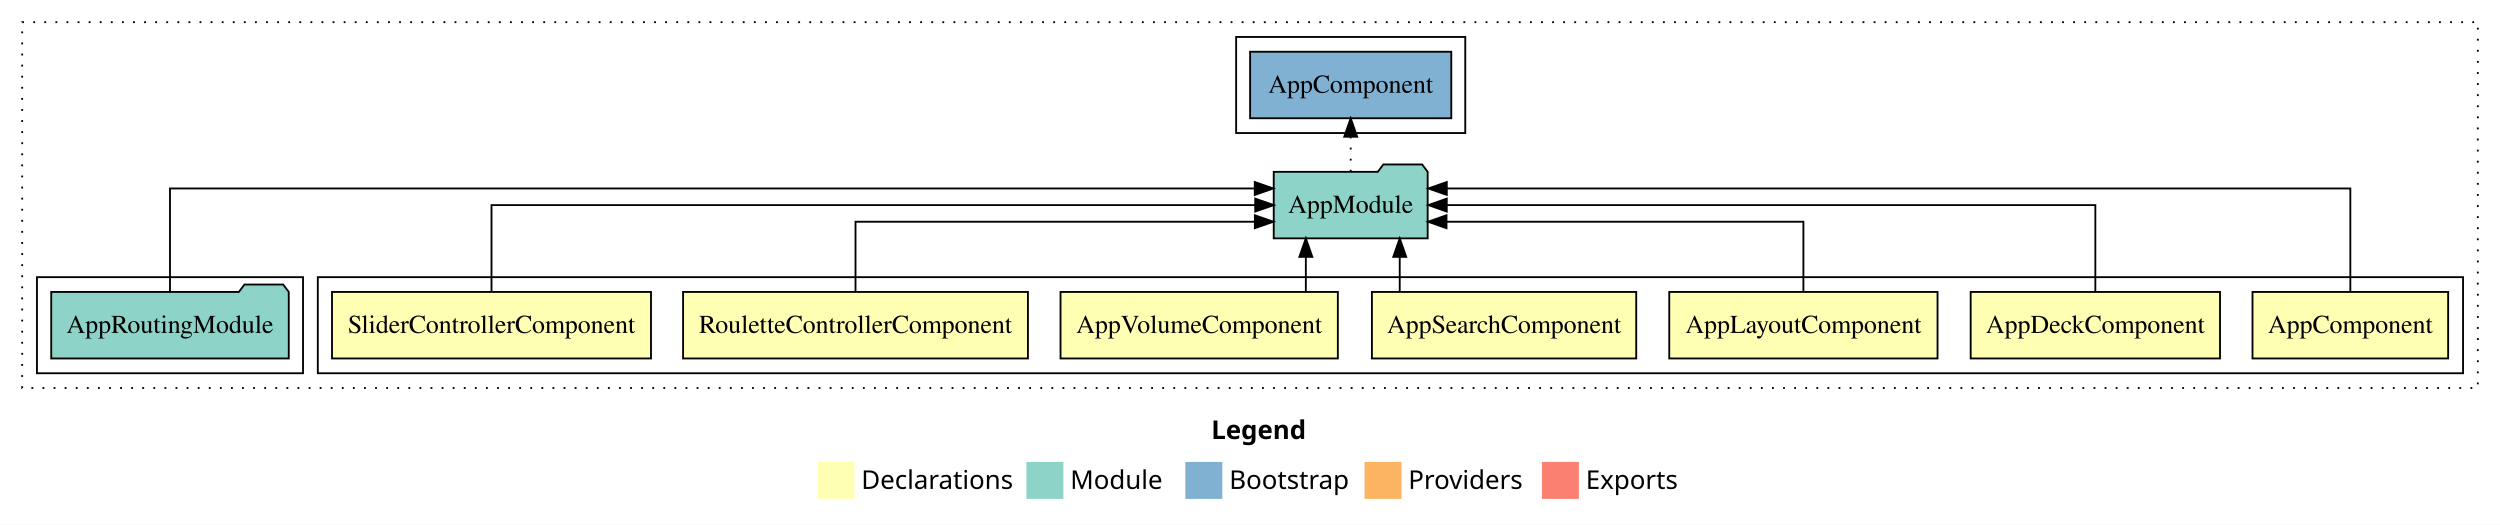
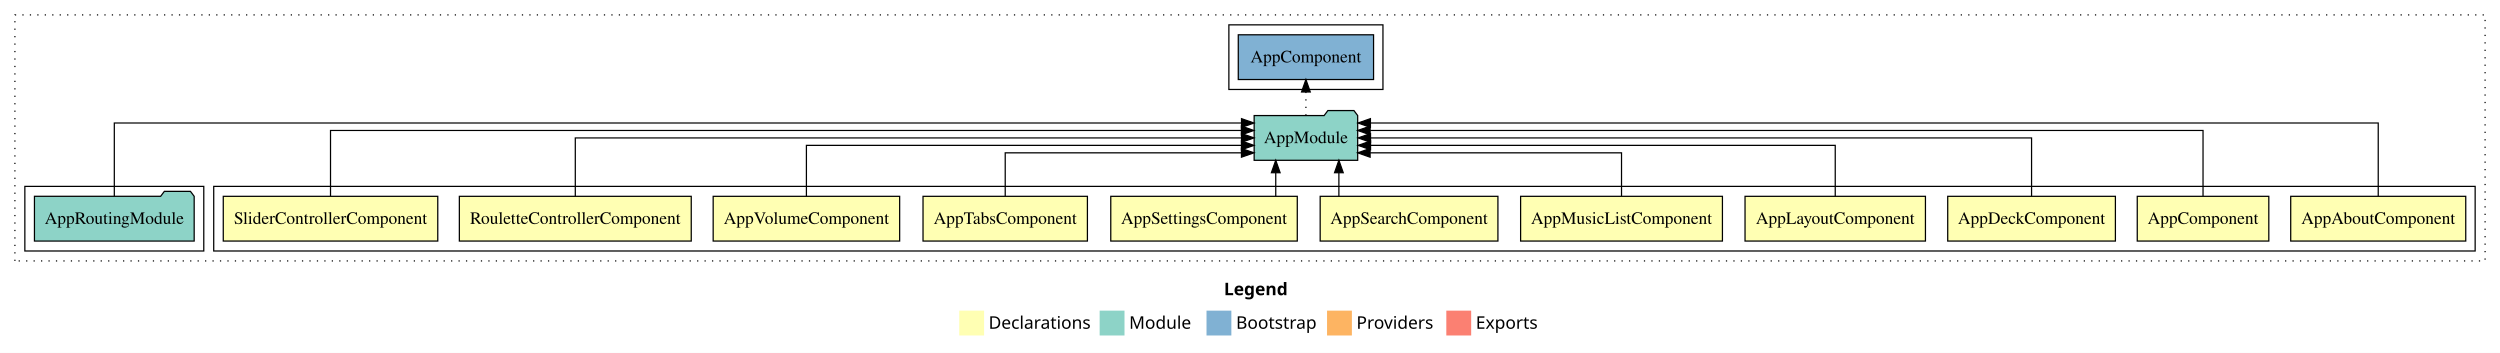
- <svg xmlns="http://www.w3.org/2000/svg" width="1353pt" height="284pt" viewBox="0.00 0.00 1353.00 284.00">
+ <svg xmlns="http://www.w3.org/2000/svg" width="2012pt" height="284pt" viewBox="0.00 0.00 2012.00 284.00">
  <g id="graph0" class="graph" transform="scale(1 1) rotate(0) translate(4 280)">
-     <polygon fill="#ffffff" stroke="transparent" points="-4,4 -4,-280 1349,-280 1349,4 -4,4" />
-     <text text-anchor="start" x="651.509" y="-42.4" font-family="sans-serif" font-weight="bold" font-size="14.00" fill="#000000">Legend</text>
-     <polygon fill="#ffffb3" stroke="transparent" points="438.5,-10 438.5,-30 458.5,-30 458.5,-10 438.5,-10" />
-     <text text-anchor="start" x="462.129" y="-15.4" font-family="sans-serif" font-size="14.00" fill="#000000">  Declarations</text>
-     <polygon fill="#8dd3c7" stroke="transparent" points="551.5,-10 551.5,-30 571.5,-30 571.5,-10 551.5,-10" />
-     <text text-anchor="start" x="575.225" y="-15.4" font-family="sans-serif" font-size="14.00" fill="#000000">  Module</text>
-     <polygon fill="#80b1d3" stroke="transparent" points="637.5,-10 637.5,-30 657.5,-30 657.5,-10 637.5,-10" />
-     <text text-anchor="start" x="661.281" y="-15.4" font-family="sans-serif" font-size="14.00" fill="#000000">  Bootstrap</text>
-     <polygon fill="#fdb462" stroke="transparent" points="734.5,-10 734.5,-30 754.5,-30 754.5,-10 734.5,-10" />
-     <text text-anchor="start" x="758.173" y="-15.4" font-family="sans-serif" font-size="14.00" fill="#000000">  Providers</text>
-     <polygon fill="#fb8072" stroke="transparent" points="830.5,-10 830.5,-30 850.5,-30 850.5,-10 830.5,-10" />
-     <text text-anchor="start" x="854.226" y="-15.4" font-family="sans-serif" font-size="14.00" fill="#000000">  Exports</text>
+     <polygon fill="#ffffff" stroke="transparent" points="-4,4 -4,-280 2008,-280 2008,4 -4,4" />
+     <text text-anchor="start" x="981.009" y="-42.4" font-family="sans-serif" font-weight="bold" font-size="14.00" fill="#000000">Legend</text>
+     <polygon fill="#ffffb3" stroke="transparent" points="768,-10 768,-30 788,-30 788,-10 768,-10" />
+     <text text-anchor="start" x="791.629" y="-15.4" font-family="sans-serif" font-size="14.00" fill="#000000">  Declarations</text>
+     <polygon fill="#8dd3c7" stroke="transparent" points="881,-10 881,-30 901,-30 901,-10 881,-10" />
+     <text text-anchor="start" x="904.725" y="-15.4" font-family="sans-serif" font-size="14.00" fill="#000000">  Module</text>
+     <polygon fill="#80b1d3" stroke="transparent" points="967,-10 967,-30 987,-30 987,-10 967,-10" />
+     <text text-anchor="start" x="990.781" y="-15.4" font-family="sans-serif" font-size="14.00" fill="#000000">  Bootstrap</text>
+     <polygon fill="#fdb462" stroke="transparent" points="1064,-10 1064,-30 1084,-30 1084,-10 1064,-10" />
+     <text text-anchor="start" x="1087.673" y="-15.4" font-family="sans-serif" font-size="14.00" fill="#000000">  Providers</text>
+     <polygon fill="#fb8072" stroke="transparent" points="1160,-10 1160,-30 1180,-30 1180,-10 1160,-10" />
+     <text text-anchor="start" x="1183.726" y="-15.4" font-family="sans-serif" font-size="14.00" fill="#000000">  Exports</text>
    <g id="clust1" class="cluster">
-       <polygon fill="none" stroke="#000000" stroke-dasharray="1,5" points="8,-70 8,-268 1337,-268 1337,-70 8,-70" />
+       <polygon fill="none" stroke="#000000" stroke-dasharray="1,5" points="8,-70 8,-268 1996,-268 1996,-70 8,-70" />
    </g>
    <g id="clust2" class="cluster">
-       <polygon fill="none" stroke="#000000" points="168,-78 168,-130 1329,-130 1329,-78 168,-78" />
+       <polygon fill="none" stroke="#000000" points="168,-78 168,-130 1988,-130 1988,-78 168,-78" />
    </g>
-     <g id="clust10" class="cluster">
+     <g id="clust14" class="cluster">
      <polygon fill="none" stroke="#000000" points="16,-78 16,-130 160,-130 160,-78 16,-78" />
    </g>
-     <g id="clust12" class="cluster">
-       <polygon fill="none" stroke="#000000" points="665,-208 665,-260 789,-260 789,-208 665,-208" />
+     <g id="clust16" class="cluster">
+       <polygon fill="none" stroke="#000000" points="985,-208 985,-260 1109,-260 1109,-208 985,-208" />
    </g>
    <g id="node1" class="node">
-       <polygon fill="#ffffb3" stroke="#000000" points="1320.94,-122 1215.06,-122 1215.06,-86 1320.94,-86 1320.94,-122" />
-       <text text-anchor="middle" x="1268" y="-99.8" font-family="Times,serif" font-size="14.00" fill="#000000">AppComponent</text>
+       <polygon fill="#ffffb3" stroke="#000000" points="1980.437,-122 1839.563,-122 1839.563,-86 1980.437,-86 1980.437,-122" />
+       <text text-anchor="middle" x="1910" y="-99.8" font-family="Times,serif" font-size="14.00" fill="#000000">AppAboutComponent</text>
+     </g>
+     <g id="node12" class="node">
+       <polygon fill="#8dd3c7" stroke="#000000" points="1088.657,-187 1085.657,-191 1064.657,-191 1061.657,-187 1005.343,-187 1005.343,-151 1088.657,-151 1088.657,-187" />
+       <text text-anchor="middle" x="1047" y="-164.8" font-family="Times,serif" font-size="14.00" fill="#000000">AppModule</text>
+     </g>
+     <g id="edge1" class="edge">
+       <path fill="none" stroke="#000000" d="M1910,-122.248C1910,-145.018 1910,-181 1910,-181 1910,-181 1098.916,-181 1098.916,-181" />
+       <polygon fill="#000000" stroke="#000000" points="1098.916,-177.5 1088.916,-181 1098.916,-184.5 1098.916,-177.5" />
+     </g>
+     <g id="node2" class="node">
+       <polygon fill="#ffffb3" stroke="#000000" points="1821.94,-122 1716.06,-122 1716.06,-86 1821.94,-86 1821.94,-122" />
+       <text text-anchor="middle" x="1769" y="-99.8" font-family="Times,serif" font-size="14.00" fill="#000000">AppComponent</text>
+     </g>
+     <g id="edge2" class="edge">
+       <path fill="none" stroke="#000000" d="M1769,-122.284C1769,-143.321 1769,-175 1769,-175 1769,-175 1098.674,-175 1098.674,-175" />
+       <polygon fill="#000000" stroke="#000000" points="1098.675,-171.5 1088.674,-175 1098.674,-178.5 1098.675,-171.5" />
+     </g>
+     <g id="node3" class="node">
+       <polygon fill="#ffffb3" stroke="#000000" points="1698.475,-122 1563.525,-122 1563.525,-86 1698.475,-86 1698.475,-122" />
+       <text text-anchor="middle" x="1631" y="-99.8" font-family="Times,serif" font-size="14.00" fill="#000000">AppDeckComponent</text>
+     </g>
+     <g id="edge3" class="edge">
+       <path fill="none" stroke="#000000" d="M1631,-122.106C1631,-141.339 1631,-169 1631,-169 1631,-169 1099,-169 1099,-169" />
+       <polygon fill="#000000" stroke="#000000" points="1099,-165.5 1089,-169 1099,-172.5 1099,-165.5" />
+     </g>
+     <g id="node4" class="node">
+       <polygon fill="#ffffb3" stroke="#000000" points="1545.597,-122 1400.403,-122 1400.403,-86 1545.597,-86 1545.597,-122" />
+       <text text-anchor="middle" x="1473" y="-99.8" font-family="Times,serif" font-size="14.00" fill="#000000">AppLayoutComponent</text>
+     </g>
+     <g id="edge4" class="edge">
+       <path fill="none" stroke="#000000" d="M1473,-122.022C1473,-139.373 1473,-163 1473,-163 1473,-163 1099.012,-163 1099.012,-163" />
+       <polygon fill="#000000" stroke="#000000" points="1099.012,-159.5 1089.012,-163 1099.012,-166.5 1099.012,-159.5" />
+     </g>
+     <g id="node5" class="node">
+       <polygon fill="#ffffb3" stroke="#000000" points="1382.212,-122 1219.788,-122 1219.788,-86 1382.212,-86 1382.212,-122" />
+       <text text-anchor="middle" x="1301" y="-99.8" font-family="Times,serif" font-size="14.00" fill="#000000">AppMusicListComponent</text>
+     </g>
+     <g id="edge5" class="edge">
+       <path fill="none" stroke="#000000" d="M1301,-122.24C1301,-137.571 1301,-157 1301,-157 1301,-157 1098.659,-157 1098.659,-157" />
+       <polygon fill="#000000" stroke="#000000" points="1098.659,-153.5 1088.659,-157 1098.659,-160.5 1098.659,-153.5" />
+     </g>
+     <g id="node6" class="node">
+       <polygon fill="#ffffb3" stroke="#000000" points="1201.527,-122 1058.473,-122 1058.473,-86 1201.527,-86 1201.527,-122" />
+       <text text-anchor="middle" x="1130" y="-99.8" font-family="Times,serif" font-size="14.00" fill="#000000">AppSearchComponent</text>
+     </g>
+     <g id="edge6" class="edge">
+       <path fill="none" stroke="#000000" d="M1073.533,-122.106C1073.533,-122.106 1073.533,-140.991 1073.533,-140.991" />
+       <polygon fill="#000000" stroke="#000000" points="1070.033,-140.991 1073.533,-150.991 1077.033,-140.991 1070.033,-140.991" />
+     </g>
+     <g id="node7" class="node">
+       <polygon fill="#ffffb3" stroke="#000000" points="1040.053,-122 889.947,-122 889.947,-86 1040.053,-86 1040.053,-122" />
+       <text text-anchor="middle" x="965" y="-99.8" font-family="Times,serif" font-size="14.00" fill="#000000">AppSettingsComponent</text>
+     </g>
+     <g id="edge7" class="edge">
+       <path fill="none" stroke="#000000" d="M1022.724,-122.106C1022.724,-122.106 1022.724,-140.991 1022.724,-140.991" />
+       <polygon fill="#000000" stroke="#000000" points="1019.224,-140.991 1022.724,-150.991 1026.224,-140.991 1019.224,-140.991" />
    </g>
    <g id="node8" class="node">
-       <polygon fill="#8dd3c7" stroke="#000000" points="768.657,-187 765.657,-191 744.657,-191 741.657,-187 685.343,-187 685.343,-151 768.657,-151 768.657,-187" />
-       <text text-anchor="middle" x="727" y="-164.8" font-family="Times,serif" font-size="14.00" fill="#000000">AppModule</text>
+       <polygon fill="#ffffb3" stroke="#000000" points="871.151,-122 738.849,-122 738.849,-86 871.151,-86 871.151,-122" />
+       <text text-anchor="middle" x="805" y="-99.8" font-family="Times,serif" font-size="14.00" fill="#000000">AppTabsComponent</text>
    </g>
-     <g id="edge1" class="edge">
-       <path fill="none" stroke="#000000" d="M1268,-122.292C1268,-144.206 1268,-178 1268,-178 1268,-178 779.001,-178 779.001,-178" />
-       <polygon fill="#000000" stroke="#000000" points="779.001,-174.5 769.001,-178 779.001,-181.5 779.001,-174.5" />
+     <g id="edge8" class="edge">
+       <path fill="none" stroke="#000000" d="M805,-122.24C805,-137.571 805,-157 805,-157 805,-157 995.123,-157 995.123,-157" />
+       <polygon fill="#000000" stroke="#000000" points="995.123,-160.5 1005.123,-157 995.123,-153.5 995.123,-160.5" />
    </g>
-     <g id="node2" class="node">
-       <polygon fill="#ffffb3" stroke="#000000" points="1197.475,-122 1062.525,-122 1062.525,-86 1197.475,-86 1197.475,-122" />
-       <text text-anchor="middle" x="1130" y="-99.8" font-family="Times,serif" font-size="14.00" fill="#000000">AppDeckComponent</text>
-     </g>
-     <g id="edge2" class="edge">
-       <path fill="none" stroke="#000000" d="M1130,-122.106C1130,-141.339 1130,-169 1130,-169 1130,-169 778.988,-169 778.988,-169" />
-       <polygon fill="#000000" stroke="#000000" points="778.988,-165.5 768.988,-169 778.988,-172.5 778.988,-165.5" />
-     </g>
-     <g id="node3" class="node">
-       <polygon fill="#ffffb3" stroke="#000000" points="1044.597,-122 899.403,-122 899.403,-86 1044.597,-86 1044.597,-122" />
-       <text text-anchor="middle" x="972" y="-99.8" font-family="Times,serif" font-size="14.00" fill="#000000">AppLayoutComponent</text>
-     </g>
-     <g id="edge3" class="edge">
-       <path fill="none" stroke="#000000" d="M972,-122.027C972,-138.398 972,-160 972,-160 972,-160 778.839,-160 778.839,-160" />
-       <polygon fill="#000000" stroke="#000000" points="778.839,-156.5 768.839,-160 778.839,-163.5 778.839,-156.5" />
-     </g>
-     <g id="node4" class="node">
-       <polygon fill="#ffffb3" stroke="#000000" points="881.527,-122 738.473,-122 738.473,-86 881.527,-86 881.527,-122" />
-       <text text-anchor="middle" x="810" y="-99.8" font-family="Times,serif" font-size="14.00" fill="#000000">AppSearchComponent</text>
-     </g>
-     <g id="edge4" class="edge">
-       <path fill="none" stroke="#000000" d="M753.533,-122.106C753.533,-122.106 753.533,-140.991 753.533,-140.991" />
-       <polygon fill="#000000" stroke="#000000" points="750.033,-140.991 753.533,-150.991 757.033,-140.991 750.033,-140.991" />
-     </g>
-     <g id="node5" class="node">
+     <g id="node9" class="node">
      <polygon fill="#ffffb3" stroke="#000000" points="720.042,-122 569.958,-122 569.958,-86 720.042,-86 720.042,-122" />
      <text text-anchor="middle" x="645" y="-99.8" font-family="Times,serif" font-size="14.00" fill="#000000">AppVolumeComponent</text>
    </g>
-     <g id="edge5" class="edge">
-       <path fill="none" stroke="#000000" d="M702.721,-122.106C702.721,-122.106 702.721,-140.991 702.721,-140.991" />
-       <polygon fill="#000000" stroke="#000000" points="699.221,-140.991 702.721,-150.991 706.221,-140.991 699.221,-140.991" />
+     <g id="edge9" class="edge">
+       <path fill="none" stroke="#000000" d="M645,-122.022C645,-139.373 645,-163 645,-163 645,-163 995.117,-163 995.117,-163" />
+       <polygon fill="#000000" stroke="#000000" points="995.117,-166.5 1005.117,-163 995.117,-159.5 995.117,-166.5" />
    </g>
-     <g id="node6" class="node">
+     <g id="node10" class="node">
      <polygon fill="#ffffb3" stroke="#000000" points="552.314,-122 365.685,-122 365.685,-86 552.314,-86 552.314,-122" />
      <text text-anchor="middle" x="459" y="-99.8" font-family="Times,serif" font-size="14.00" fill="#000000">RouletteControllerComponent</text>
    </g>
-     <g id="edge6" class="edge">
-       <path fill="none" stroke="#000000" d="M459,-122.027C459,-138.398 459,-160 459,-160 459,-160 675.125,-160 675.125,-160" />
-       <polygon fill="#000000" stroke="#000000" points="675.125,-163.5 685.125,-160 675.125,-156.5 675.125,-163.5" />
+     <g id="edge10" class="edge">
+       <path fill="none" stroke="#000000" d="M459,-122.106C459,-141.339 459,-169 459,-169 459,-169 995.184,-169 995.184,-169" />
+       <polygon fill="#000000" stroke="#000000" points="995.184,-172.5 1005.184,-169 995.184,-165.5 995.184,-172.5" />
    </g>
-     <g id="node7" class="node">
+     <g id="node11" class="node">
      <polygon fill="#ffffb3" stroke="#000000" points="348.316,-122 175.684,-122 175.684,-86 348.316,-86 348.316,-122" />
      <text text-anchor="middle" x="262" y="-99.8" font-family="Times,serif" font-size="14.00" fill="#000000">SliderControllerComponent</text>
    </g>
-     <g id="edge7" class="edge">
-       <path fill="none" stroke="#000000" d="M262,-122.106C262,-141.339 262,-169 262,-169 262,-169 675.325,-169 675.325,-169" />
-       <polygon fill="#000000" stroke="#000000" points="675.325,-172.5 685.325,-169 675.325,-165.5 675.325,-172.5" />
+     <g id="edge11" class="edge">
+       <path fill="none" stroke="#000000" d="M262,-122.284C262,-143.321 262,-175 262,-175 262,-175 995.072,-175 995.072,-175" />
+       <polygon fill="#000000" stroke="#000000" points="995.073,-178.5 1005.072,-175 995.072,-171.5 995.073,-178.5" />
    </g>
-     <g id="node10" class="node">
-       <polygon fill="#80b1d3" stroke="#000000" points="781.439,-252 672.561,-252 672.561,-216 781.439,-216 781.439,-252" />
-       <text text-anchor="middle" x="727" y="-229.8" font-family="Times,serif" font-size="14.00" fill="#000000">AppComponent </text>
+     <g id="node14" class="node">
+       <polygon fill="#80b1d3" stroke="#000000" points="1101.439,-252 992.561,-252 992.561,-216 1101.439,-216 1101.439,-252" />
+       <text text-anchor="middle" x="1047" y="-229.8" font-family="Times,serif" font-size="14.00" fill="#000000">AppComponent </text>
    </g>
-     <g id="edge9" class="edge">
-       <path fill="none" stroke="#000000" stroke-dasharray="1,5" d="M727,-187.106C727,-187.106 727,-205.991 727,-205.991" />
-       <polygon fill="#000000" stroke="#000000" points="723.5,-205.991 727,-215.991 730.5,-205.991 723.5,-205.991" />
+     <g id="edge13" class="edge">
+       <path fill="none" stroke="#000000" stroke-dasharray="1,5" d="M1047,-187.106C1047,-187.106 1047,-205.991 1047,-205.991" />
+       <polygon fill="#000000" stroke="#000000" points="1043.5,-205.991 1047,-215.991 1050.5,-205.991 1043.5,-205.991" />
    </g>
-     <g id="node9" class="node">
+     <g id="node13" class="node">
      <polygon fill="#8dd3c7" stroke="#000000" points="152.274,-122 149.274,-126 128.274,-126 125.274,-122 23.726,-122 23.726,-86 152.274,-86 152.274,-122" />
      <text text-anchor="middle" x="88" y="-99.8" font-family="Times,serif" font-size="14.00" fill="#000000">AppRoutingModule</text>
    </g>
-     <g id="edge8" class="edge">
-       <path fill="none" stroke="#000000" d="M88,-122.292C88,-144.206 88,-178 88,-178 88,-178 675.073,-178 675.073,-178" />
-       <polygon fill="#000000" stroke="#000000" points="675.073,-181.5 685.073,-178 675.073,-174.5 675.073,-181.5" />
+     <g id="edge12" class="edge">
+       <path fill="none" stroke="#000000" d="M88,-122.248C88,-145.018 88,-181 88,-181 88,-181 995.176,-181 995.176,-181" />
+       <polygon fill="#000000" stroke="#000000" points="995.176,-184.5 1005.176,-181 995.176,-177.5 995.176,-184.5" />
    </g>
  </g>
</svg>
